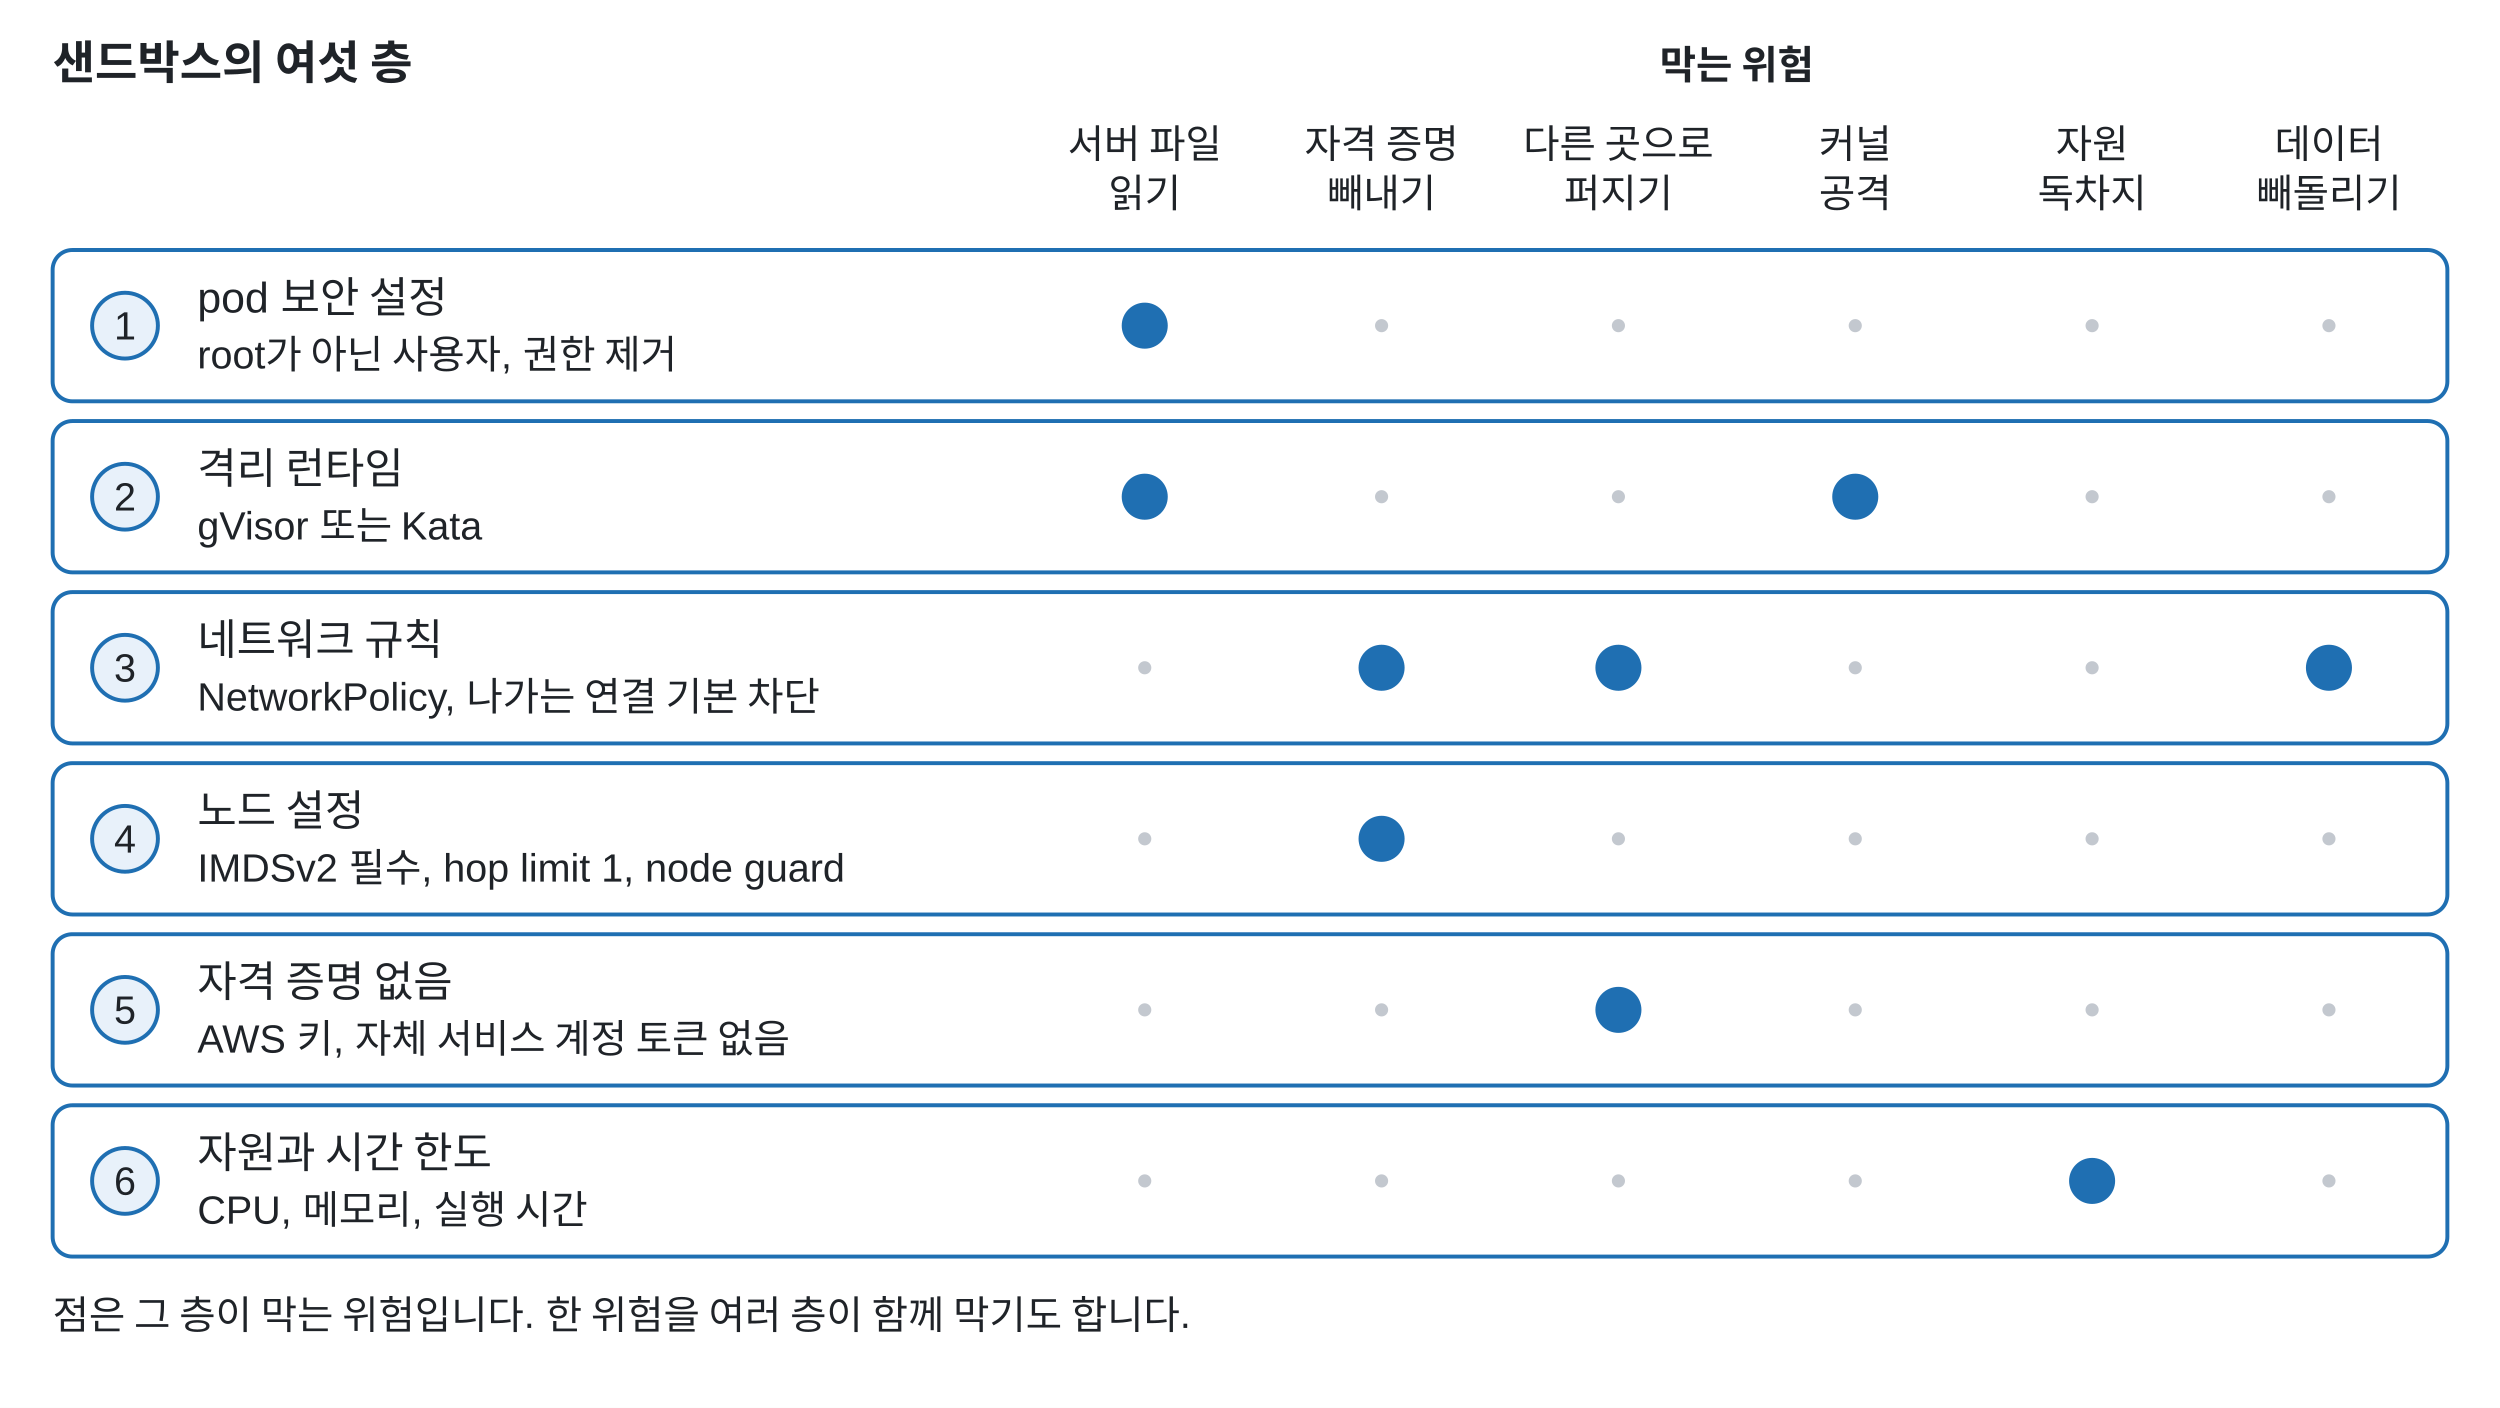
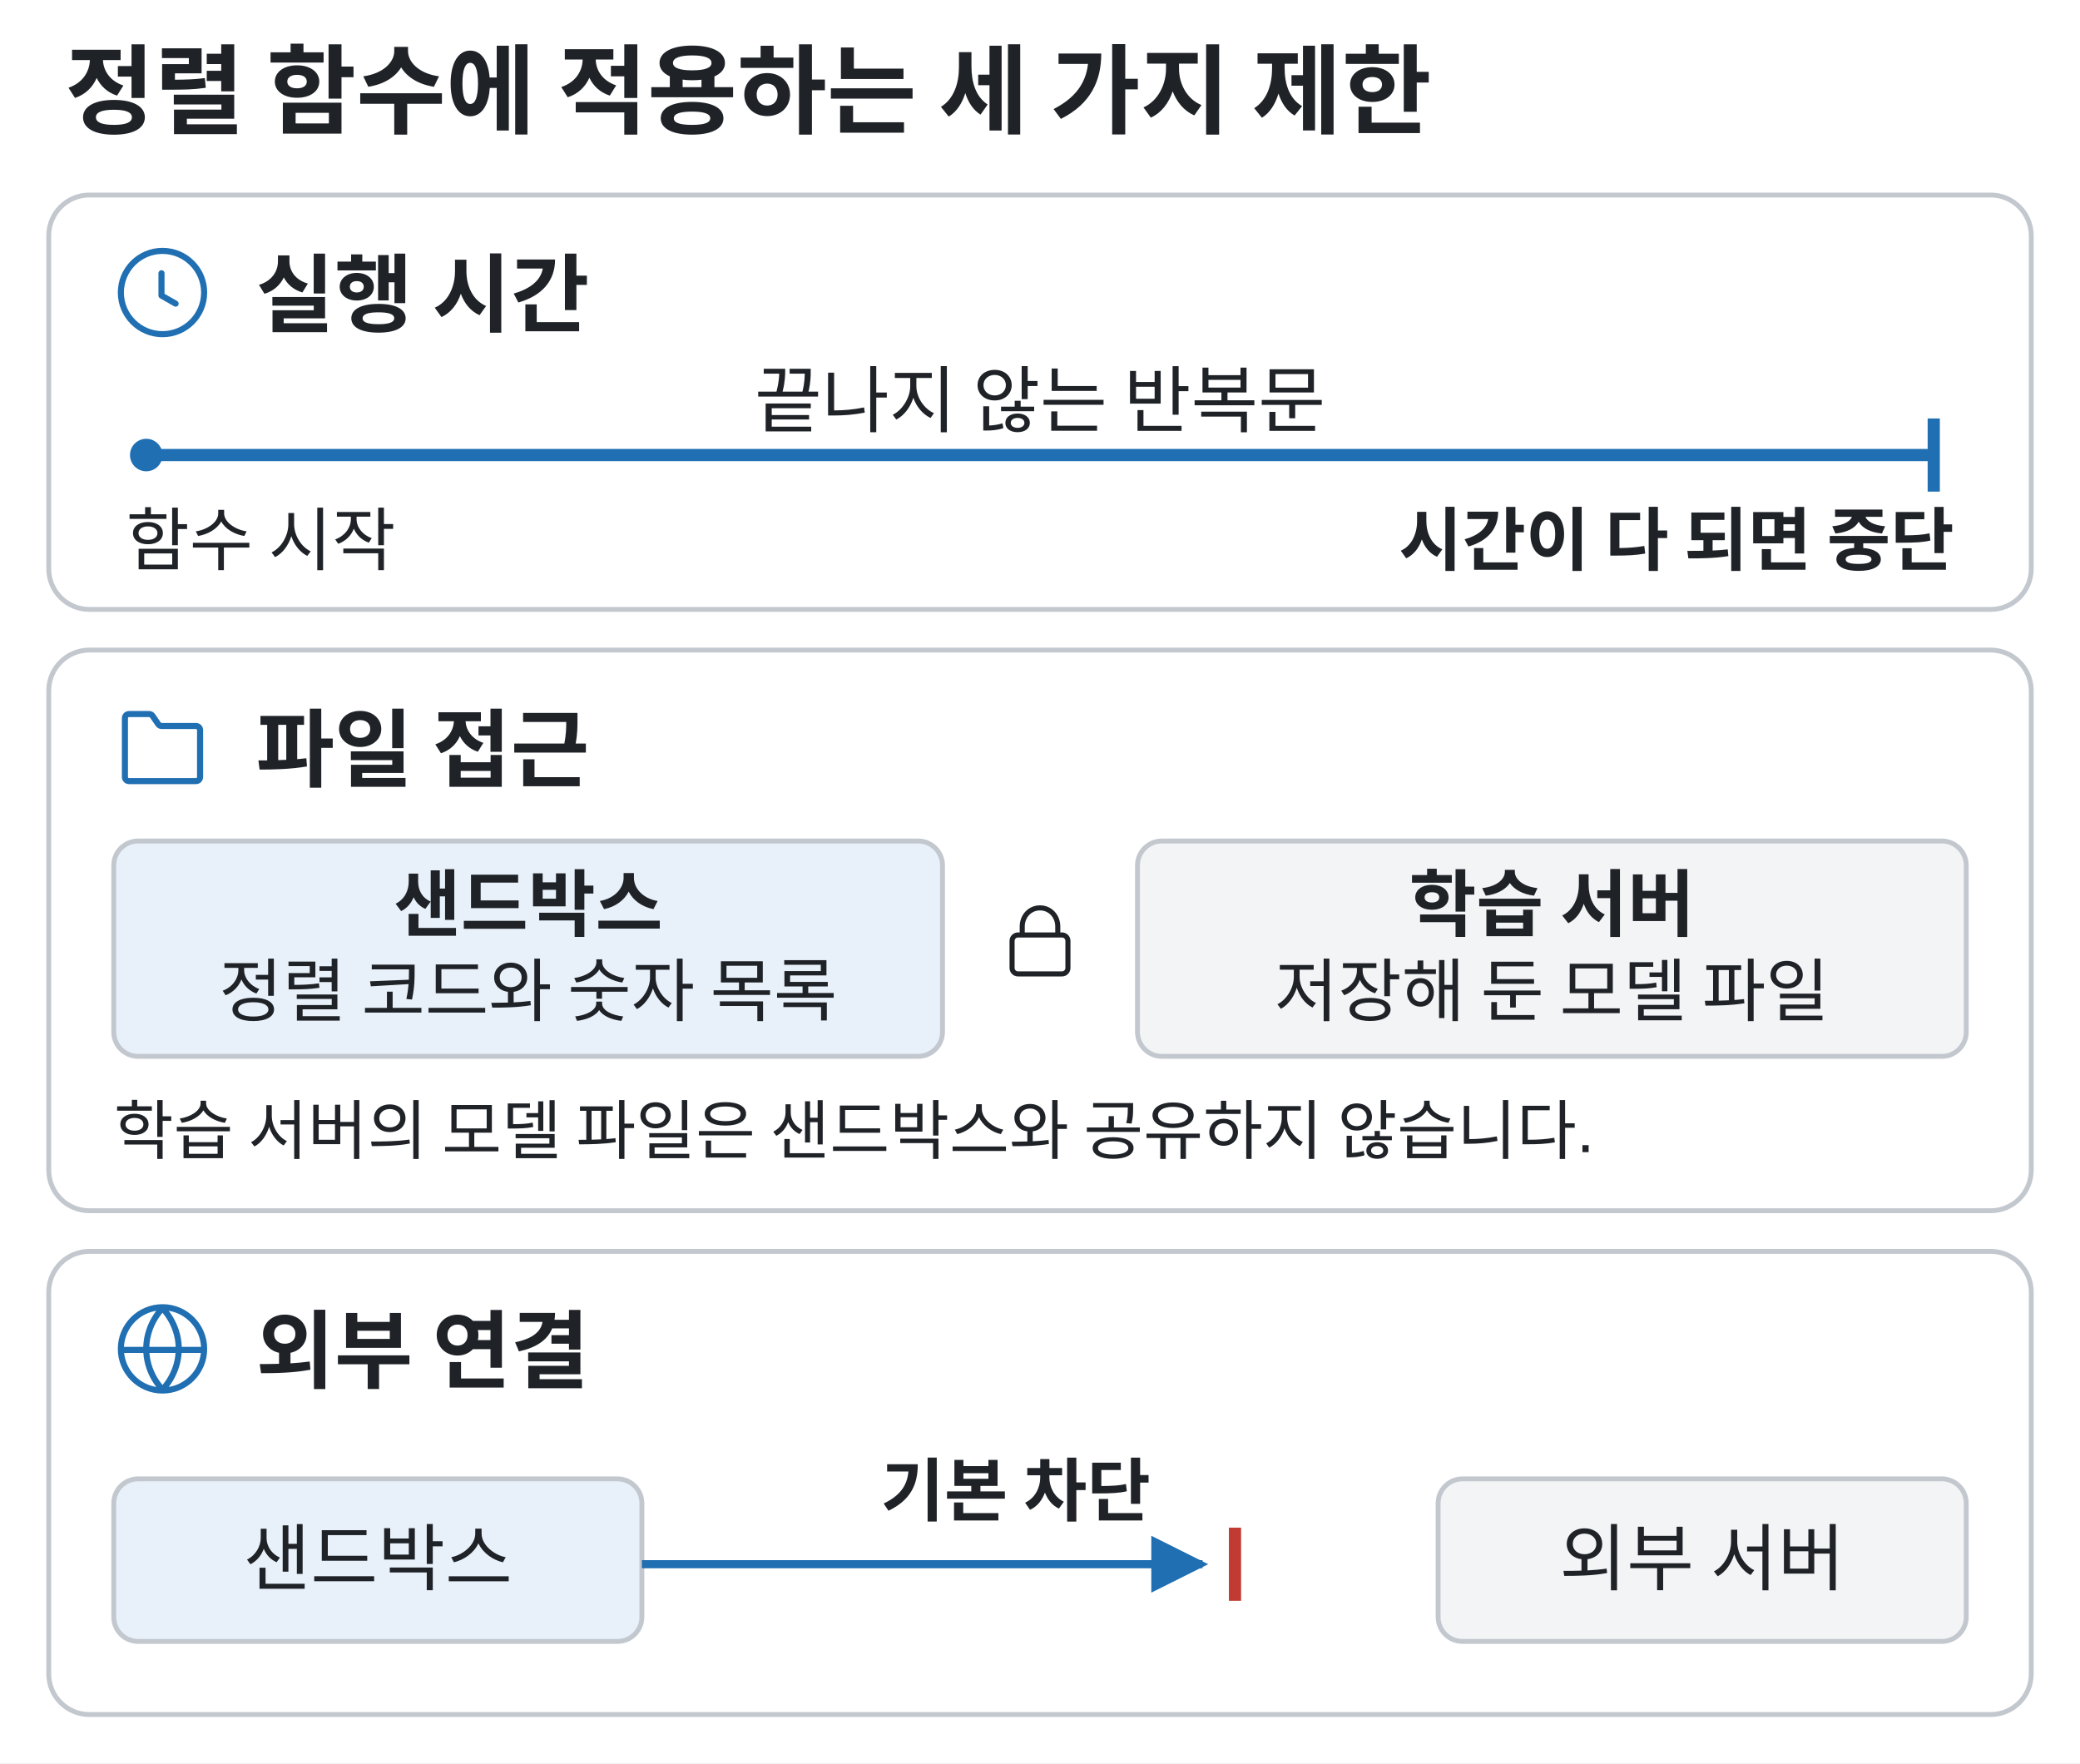
- <svg xmlns="http://www.w3.org/2000/svg" width="760px" height="428px" viewBox="0 0 760 428" font-family="Pretendard, 'Apple SD Gothic Neo', 'Noto Sans KR', 'Malgun Gothic', Arial, sans-serif">
+ <svg xmlns="http://www.w3.org/2000/svg" width="512px" height="434px" viewBox="0 0 512 434" font-family="Pretendard, 'Apple SD Gothic Neo', 'Noto Sans KR', 'Malgun Gothic', Arial, sans-serif">
  <defs>
    <marker id="head-ink" viewBox="0 0 10 10" refX="9" refY="5" markerWidth="7" markerHeight="7" orient="auto-start-reverse">
      <path d="M0,0 L10,5 L0,10 z" fill="#1F2328" />
    </marker>
    <marker id="head-red" viewBox="0 0 10 10" refX="9" refY="5" markerWidth="7" markerHeight="7" orient="auto-start-reverse">
      <path d="M0,0 L10,5 L0,10 z" fill="#C23B32" />
    </marker>
    <marker id="head-accent" viewBox="0 0 10 10" refX="9" refY="5" markerWidth="7" markerHeight="7" orient="auto-start-reverse">
      <path d="M0,0 L10,5 L0,10 z" fill="#1F6FB2" />
    </marker>
    <marker id="head-muted" viewBox="0 0 10 10" refX="9" refY="5" markerWidth="7" markerHeight="7" orient="auto-start-reverse">
      <path d="M0,0 L10,5 L0,10 z" fill="#9AA1AB" />
    </marker>
  </defs>
  <rect width="100%" height="100%" fill="#FFFFFF" />
-   <text x="16" y="24" font-size="14" font-weight="600" fill="#1F2328" text-anchor="start">샌드박스의 여섯 층</text>
-   <text x="528" y="24" font-size="12" font-weight="600" fill="#1F2328" text-anchor="middle">막는 위험</text>
-   <text x="348.0" y="48" font-size="12" fill="#1F2328" text-anchor="middle">서버 파일</text>
-   <text x="348.0" y="63" font-size="12" fill="#1F2328" text-anchor="middle">읽기</text>
-   <text x="420.0" y="48" font-size="12" fill="#1F2328" text-anchor="middle">자격 증명</text>
-   <text x="420.0" y="63" font-size="12" fill="#1F2328" text-anchor="middle">빼내기</text>
-   <text x="492.0" y="48" font-size="12" fill="#1F2328" text-anchor="middle">다른 곳으로</text>
-   <text x="492.0" y="63" font-size="12" fill="#1F2328" text-anchor="middle">퍼지기</text>
-   <text x="564.0" y="48" font-size="12" fill="#1F2328" text-anchor="middle">커널</text>
-   <text x="564.0" y="63" font-size="12" fill="#1F2328" text-anchor="middle">공격</text>
-   <text x="636.0" y="48" font-size="12" fill="#1F2328" text-anchor="middle">자원</text>
-   <text x="636.0" y="63" font-size="12" fill="#1F2328" text-anchor="middle">독차지</text>
-   <text x="708.0" y="48" font-size="12" fill="#1F2328" text-anchor="middle">데이터</text>
-   <text x="708.0" y="63" font-size="12" fill="#1F2328" text-anchor="middle">빼돌리기</text>
-   <g id="n:layer1">
-     <rect x="16" y="76" width="728" height="46" rx="6" fill="#FFFFFF" stroke="#1F6FB2" stroke-width="1.2" />
+   <text x="16" y="31" font-size="24" font-weight="600" fill="#1F2328" text-anchor="start">정렬 함수에 적용하는 세 가지 제한</text>
+   <rect x="12" y="48" width="488" height="102" rx="10" fill="#FFFFFF" stroke="#C3C8CF" stroke-width="1.2" />
+   <g transform="translate(28,60) scale(1.0)" fill="#1F6FB2">
+     <path d="M12.5 7.25a.75.75 0 0 0-1.5 0v5.5c0 .27.144.518.378.651l3.5 2a.75.75 0 0 0 .744-1.302L12.5 12.315z" />
+     <path d="M12 1c6.075 0 11 4.925 11 11s-4.925 11-11 11S1 18.075 1 12 5.925 1 12 1M2.5 12a9.5 9.5 0 0 0 9.5 9.5 9.5 9.5 0 0 0 9.5-9.5A9.5 9.5 0 0 0 12 2.5 9.5 9.5 0 0 0 2.5 12" />
  </g>
-   <circle cx="38" cy="99.0" r="10" fill="#E8F1FA" stroke="#1F6FB2" stroke-width="1.2" />
-   <text x="38" y="103.2" font-size="12" fill="#1F2328" text-anchor="middle">1</text>
-   <text x="60" y="95" font-size="13" fill="#1F2328" text-anchor="start">pod 보안 설정</text>
-   <text x="60" y="112" font-size="12" fill="#1F2328" text-anchor="start">root가 아닌 사용자, 권한 제거</text>
-   <circle cx="348.0" cy="99.0" r="7" fill="#1F6FB2" />
-   <circle cx="420.0" cy="99.0" r="2" fill="#C3C8CF" />
-   <circle cx="492.0" cy="99.0" r="2" fill="#C3C8CF" />
-   <circle cx="564.0" cy="99.0" r="2" fill="#C3C8CF" />
-   <circle cx="636.0" cy="99.0" r="2" fill="#C3C8CF" />
-   <circle cx="708.0" cy="99.0" r="2" fill="#C3C8CF" />
-   <g id="n:layer2">
-     <rect x="16" y="128" width="728" height="46" rx="6" fill="#FFFFFF" stroke="#1F6FB2" stroke-width="1.2" />
+   <text x="63" y="80" font-size="21" font-weight="600" fill="#1F2328" text-anchor="start">실행 시간</text>
+   <rect x="12" y="160" width="488" height="138" rx="10" fill="#FFFFFF" stroke="#C3C8CF" stroke-width="1.2" />
+   <g transform="translate(28,172) scale(1.0)" fill="#1F6FB2">
+     <path d="M2 4.75C2 3.784 2.784 3 3.75 3h4.971c.58 0 1.12.286 1.447.765l1.404 2.063c.046.069.124.11.207.11h8.471c.966 0 1.75.783 1.75 1.75V19.25A1.75 1.75 0 0 1 20.25 21H3.75A1.75 1.75 0 0 1 2 19.25Zm1.75-.25a.25.25 0 0 0-.25.25v14.5c0 .138.112.25.25.25h16.5a.25.25 0 0 0 .25-.25V7.687a.25.25 0 0 0-.25-.25h-8.471a1.75 1.75 0 0 1-1.447-.765L8.928 4.61a.25.25 0 0 0-.208-.11Z" />
  </g>
-   <circle cx="38" cy="151.0" r="10" fill="#E8F1FA" stroke="#1F6FB2" stroke-width="1.2" />
-   <text x="38" y="155.2" font-size="12" fill="#1F2328" text-anchor="middle">2</text>
-   <text x="60" y="147" font-size="13" fill="#1F2328" text-anchor="start">격리 런타임</text>
-   <text x="60" y="164" font-size="12" fill="#1F2328" text-anchor="start">gVisor 또는 Kata</text>
-   <circle cx="348.0" cy="151.0" r="7" fill="#1F6FB2" />
-   <circle cx="420.0" cy="151.0" r="2" fill="#C3C8CF" />
-   <circle cx="492.0" cy="151.0" r="2" fill="#C3C8CF" />
-   <circle cx="564.0" cy="151.0" r="7" fill="#1F6FB2" />
-   <circle cx="636.0" cy="151.0" r="2" fill="#C3C8CF" />
-   <circle cx="708.0" cy="151.0" r="2" fill="#C3C8CF" />
-   <g id="n:layer3">
-     <rect x="16" y="180" width="728" height="46" rx="6" fill="#FFFFFF" stroke="#1F6FB2" stroke-width="1.2" />
+   <text x="63" y="192" font-size="21" font-weight="600" fill="#1F2328" text-anchor="start">파일 접근</text>
+   <rect x="12" y="308" width="488" height="114" rx="10" fill="#FFFFFF" stroke="#C3C8CF" stroke-width="1.2" />
+   <g transform="translate(28,320) scale(1.0)" fill="#1F6FB2">
+     <path d="M12 1c6.075 0 11 4.925 11 11s-4.925 11-11 11S1 18.075 1 12 5.925 1 12 1m3.241 10.5zc-.1-2.708-.992-4.904-1.89-6.452a14 14 0 0 0-1.304-1.88L12 3.11l-.047.059c-.354.425-.828 1.06-1.304 1.88-.898 1.547-1.79 3.743-1.89 6.451Zm-12.728 0h4.745c.1-3.037 1.1-5.49 2.093-7.204.39-.672.78-1.233 1.119-1.673C6.11 3.329 2.746 7 2.513 11.5m18.974 0C21.254 7 17.89 3.329 13.53 2.623c.339.44.729 1.001 1.119 1.673.993 1.714 1.993 4.167 2.093 7.204ZM8.787 13c.182 2.478 1.02 4.5 1.862 5.953q.574.993 1.304 1.88l.047.057.047-.059c.354-.425.828-1.06 1.304-1.88.842-1.451 1.679-3.471 1.862-5.951Zm-1.504 0H2.552a9.505 9.505 0 0 0 7.918 8.377 16 16 0 0 1-1.119-1.673C8.413 18.085 7.47 15.807 7.283 13m9.434 0c-.186 2.807-1.13 5.085-2.068 6.704-.39.672-.78 1.233-1.118 1.673A9.506 9.506 0 0 0 21.447 13Z" />
  </g>
-   <circle cx="38" cy="203.0" r="10" fill="#E8F1FA" stroke="#1F6FB2" stroke-width="1.2" />
-   <text x="38" y="207.2" font-size="12" fill="#1F2328" text-anchor="middle">3</text>
-   <text x="60" y="199" font-size="13" fill="#1F2328" text-anchor="start">네트워크 규칙</text>
-   <text x="60" y="216" font-size="12" fill="#1F2328" text-anchor="start">NetworkPolicy, 나가는 연결 기본 차단</text>
-   <circle cx="348.0" cy="203.0" r="2" fill="#C3C8CF" />
-   <circle cx="420.0" cy="203.0" r="7" fill="#1F6FB2" />
-   <circle cx="492.0" cy="203.0" r="7" fill="#1F6FB2" />
-   <circle cx="564.0" cy="203.0" r="2" fill="#C3C8CF" />
-   <circle cx="636.0" cy="203.0" r="2" fill="#C3C8CF" />
-   <circle cx="708.0" cy="203.0" r="7" fill="#1F6FB2" />
-   <g id="n:layer4">
-     <rect x="16" y="232" width="728" height="46" rx="6" fill="#FFFFFF" stroke="#1F6FB2" stroke-width="1.2" />
+   <text x="63" y="340" font-size="21" font-weight="600" fill="#1F2328" text-anchor="start">외부 연결</text>
+   <path d="M36,112 L476,112" fill="none" stroke="#1F6FB2" stroke-width="3" />
+   <circle cx="36" cy="112" r="4" fill="#1F6FB2" />
+   <path d="M476,103 L476,121" fill="none" stroke="#1F6FB2" stroke-width="3" />
+   <text x="256" y="105" font-size="18" fill="#1F2328" text-anchor="middle">끝나지 않는 반복문</text>
+   <text x="31" y="139" font-size="17" fill="#1F2328" text-anchor="start">함수 시작</text>
+   <text x="481" y="139" font-size="17" font-weight="600" fill="#1F2328" text-anchor="end">시간이 다 되면 중단</text>
+   <rect x="28" y="207" width="204" height="53" rx="6" fill="#E8F1FA" stroke="#C3C8CF" stroke-width="1.2" />
+   <text x="130" y="229" font-size="18" font-weight="600" fill="#1F2328" text-anchor="middle">샌드박스</text>
+   <text x="130" y="250" font-size="17" fill="#1F2328" text-anchor="middle">정렬 코드와 숫자 목록</text>
+   <rect x="280" y="207" width="204" height="53" rx="6" fill="#F3F4F6" stroke="#C3C8CF" stroke-width="1.2" />
+   <text x="382" y="229" font-size="18" font-weight="600" fill="#1F2328" text-anchor="middle">학습 서버</text>
+   <text x="382" y="250" font-size="17" fill="#1F2328" text-anchor="middle">저장해 둔 모델 파일</text>
+   <g transform="translate(246,222) scale(0.8333333)" fill="#1F2328">
+     <path d="M6 9V7.25C6 3.845 8.503 1 12 1s6 2.845 6 6.25V9h.5a2.5 2.5 0 0 1 2.5 2.5v8a2.5 2.5 0 0 1-2.5 2.5h-13A2.5 2.5 0 0 1 3 19.5v-8A2.5 2.5 0 0 1 5.5 9Zm-1.5 2.5v8a1 1 0 0 0 1 1h13a1 1 0 0 0 1-1v-8a1 1 0 0 0-1-1h-13a1 1 0 0 0-1 1m3-4.25V9h9V7.25c0-2.67-1.922-4.75-4.5-4.75S7.5 4.58 7.5 7.25" />
  </g>
-   <circle cx="38" cy="255.0" r="10" fill="#E8F1FA" stroke="#1F6FB2" stroke-width="1.2" />
-   <text x="38" y="259.2" font-size="12" fill="#1F2328" text-anchor="middle">4</text>
-   <text x="60" y="251" font-size="13" fill="#1F2328" text-anchor="start">노드 설정</text>
-   <text x="60" y="268" font-size="12" fill="#1F2328" text-anchor="start">IMDSv2 필수, hop limit 1, node guard</text>
-   <circle cx="348.0" cy="255.0" r="2" fill="#C3C8CF" />
-   <circle cx="420.0" cy="255.0" r="7" fill="#1F6FB2" />
-   <circle cx="492.0" cy="255.0" r="2" fill="#C3C8CF" />
-   <circle cx="564.0" cy="255.0" r="2" fill="#C3C8CF" />
-   <circle cx="636.0" cy="255.0" r="2" fill="#C3C8CF" />
-   <circle cx="708.0" cy="255.0" r="2" fill="#C3C8CF" />
-   <g id="n:layer5">
-     <rect x="16" y="284" width="728" height="46" rx="6" fill="#FFFFFF" stroke="#1F6FB2" stroke-width="1.2" />
-   </g>
-   <circle cx="38" cy="307.0" r="10" fill="#E8F1FA" stroke="#1F6FB2" stroke-width="1.2" />
-   <text x="38" y="311.2" font-size="12" fill="#1F2328" text-anchor="middle">5</text>
-   <text x="60" y="303" font-size="13" fill="#1F2328" text-anchor="start">자격 증명 없음</text>
-   <text x="60" y="320" font-size="12" fill="#1F2328" text-anchor="start">AWS 키, 자체 서비스 계정 토큰 없음</text>
-   <circle cx="348.0" cy="307.0" r="2" fill="#C3C8CF" />
-   <circle cx="420.0" cy="307.0" r="2" fill="#C3C8CF" />
-   <circle cx="492.0" cy="307.0" r="7" fill="#1F6FB2" />
-   <circle cx="564.0" cy="307.0" r="2" fill="#C3C8CF" />
-   <circle cx="636.0" cy="307.0" r="2" fill="#C3C8CF" />
-   <circle cx="708.0" cy="307.0" r="2" fill="#C3C8CF" />
-   <g id="n:layer6">
-     <rect x="16" y="336" width="728" height="46" rx="6" fill="#FFFFFF" stroke="#1F6FB2" stroke-width="1.2" />
-   </g>
-   <circle cx="38" cy="359.0" r="10" fill="#E8F1FA" stroke="#1F6FB2" stroke-width="1.2" />
-   <text x="38" y="363.2" font-size="12" fill="#1F2328" text-anchor="middle">6</text>
-   <text x="60" y="355" font-size="13" fill="#1F2328" text-anchor="start">자원과 시간 한도</text>
-   <text x="60" y="372" font-size="12" fill="#1F2328" text-anchor="start">CPU, 메모리, 실행 시간</text>
-   <circle cx="348.0" cy="359.0" r="2" fill="#C3C8CF" />
-   <circle cx="420.0" cy="359.0" r="2" fill="#C3C8CF" />
-   <circle cx="492.0" cy="359.0" r="2" fill="#C3C8CF" />
-   <circle cx="564.0" cy="359.0" r="2" fill="#C3C8CF" />
-   <circle cx="636.0" cy="359.0" r="7" fill="#1F6FB2" />
-   <circle cx="708.0" cy="359.0" r="2" fill="#C3C8CF" />
-   <text x="16" y="404" font-size="12" fill="#1F2328" text-anchor="start">점은 그 층이 막는 위험입니다. 한 위험을 여러 층이 함께 막기도 합니다.</text>
+   <text x="28" y="284" font-size="16" fill="#1F2328" text-anchor="start">학습 서버의 모델 파일은 샌드박스와 공유하지 않습니다.</text>
+   <rect x="28" y="364" width="130" height="40" rx="6" fill="#E8F1FA" stroke="#C3C8CF" stroke-width="1.2" />
+   <text x="93" y="390" font-size="18" fill="#1F2328" text-anchor="middle">샌드박스</text>
+   <rect x="354" y="364" width="130" height="40" rx="6" fill="#F3F4F6" stroke="#C3C8CF" stroke-width="1.2" />
+   <text x="419" y="390" font-size="18" fill="#1F2328" text-anchor="middle">외부 서버</text>
+   <path d="M158,385 L296,385" fill="none" stroke="#1F6FB2" stroke-width="2" marker-end="url(#head-accent)" />
+   <path d="M304,376 L304,394" fill="none" stroke="#C23B32" stroke-width="3" />
+   <text x="250" y="373" font-size="17" font-weight="600" fill="#1F2328" text-anchor="middle">기본 차단</text>
</svg>
